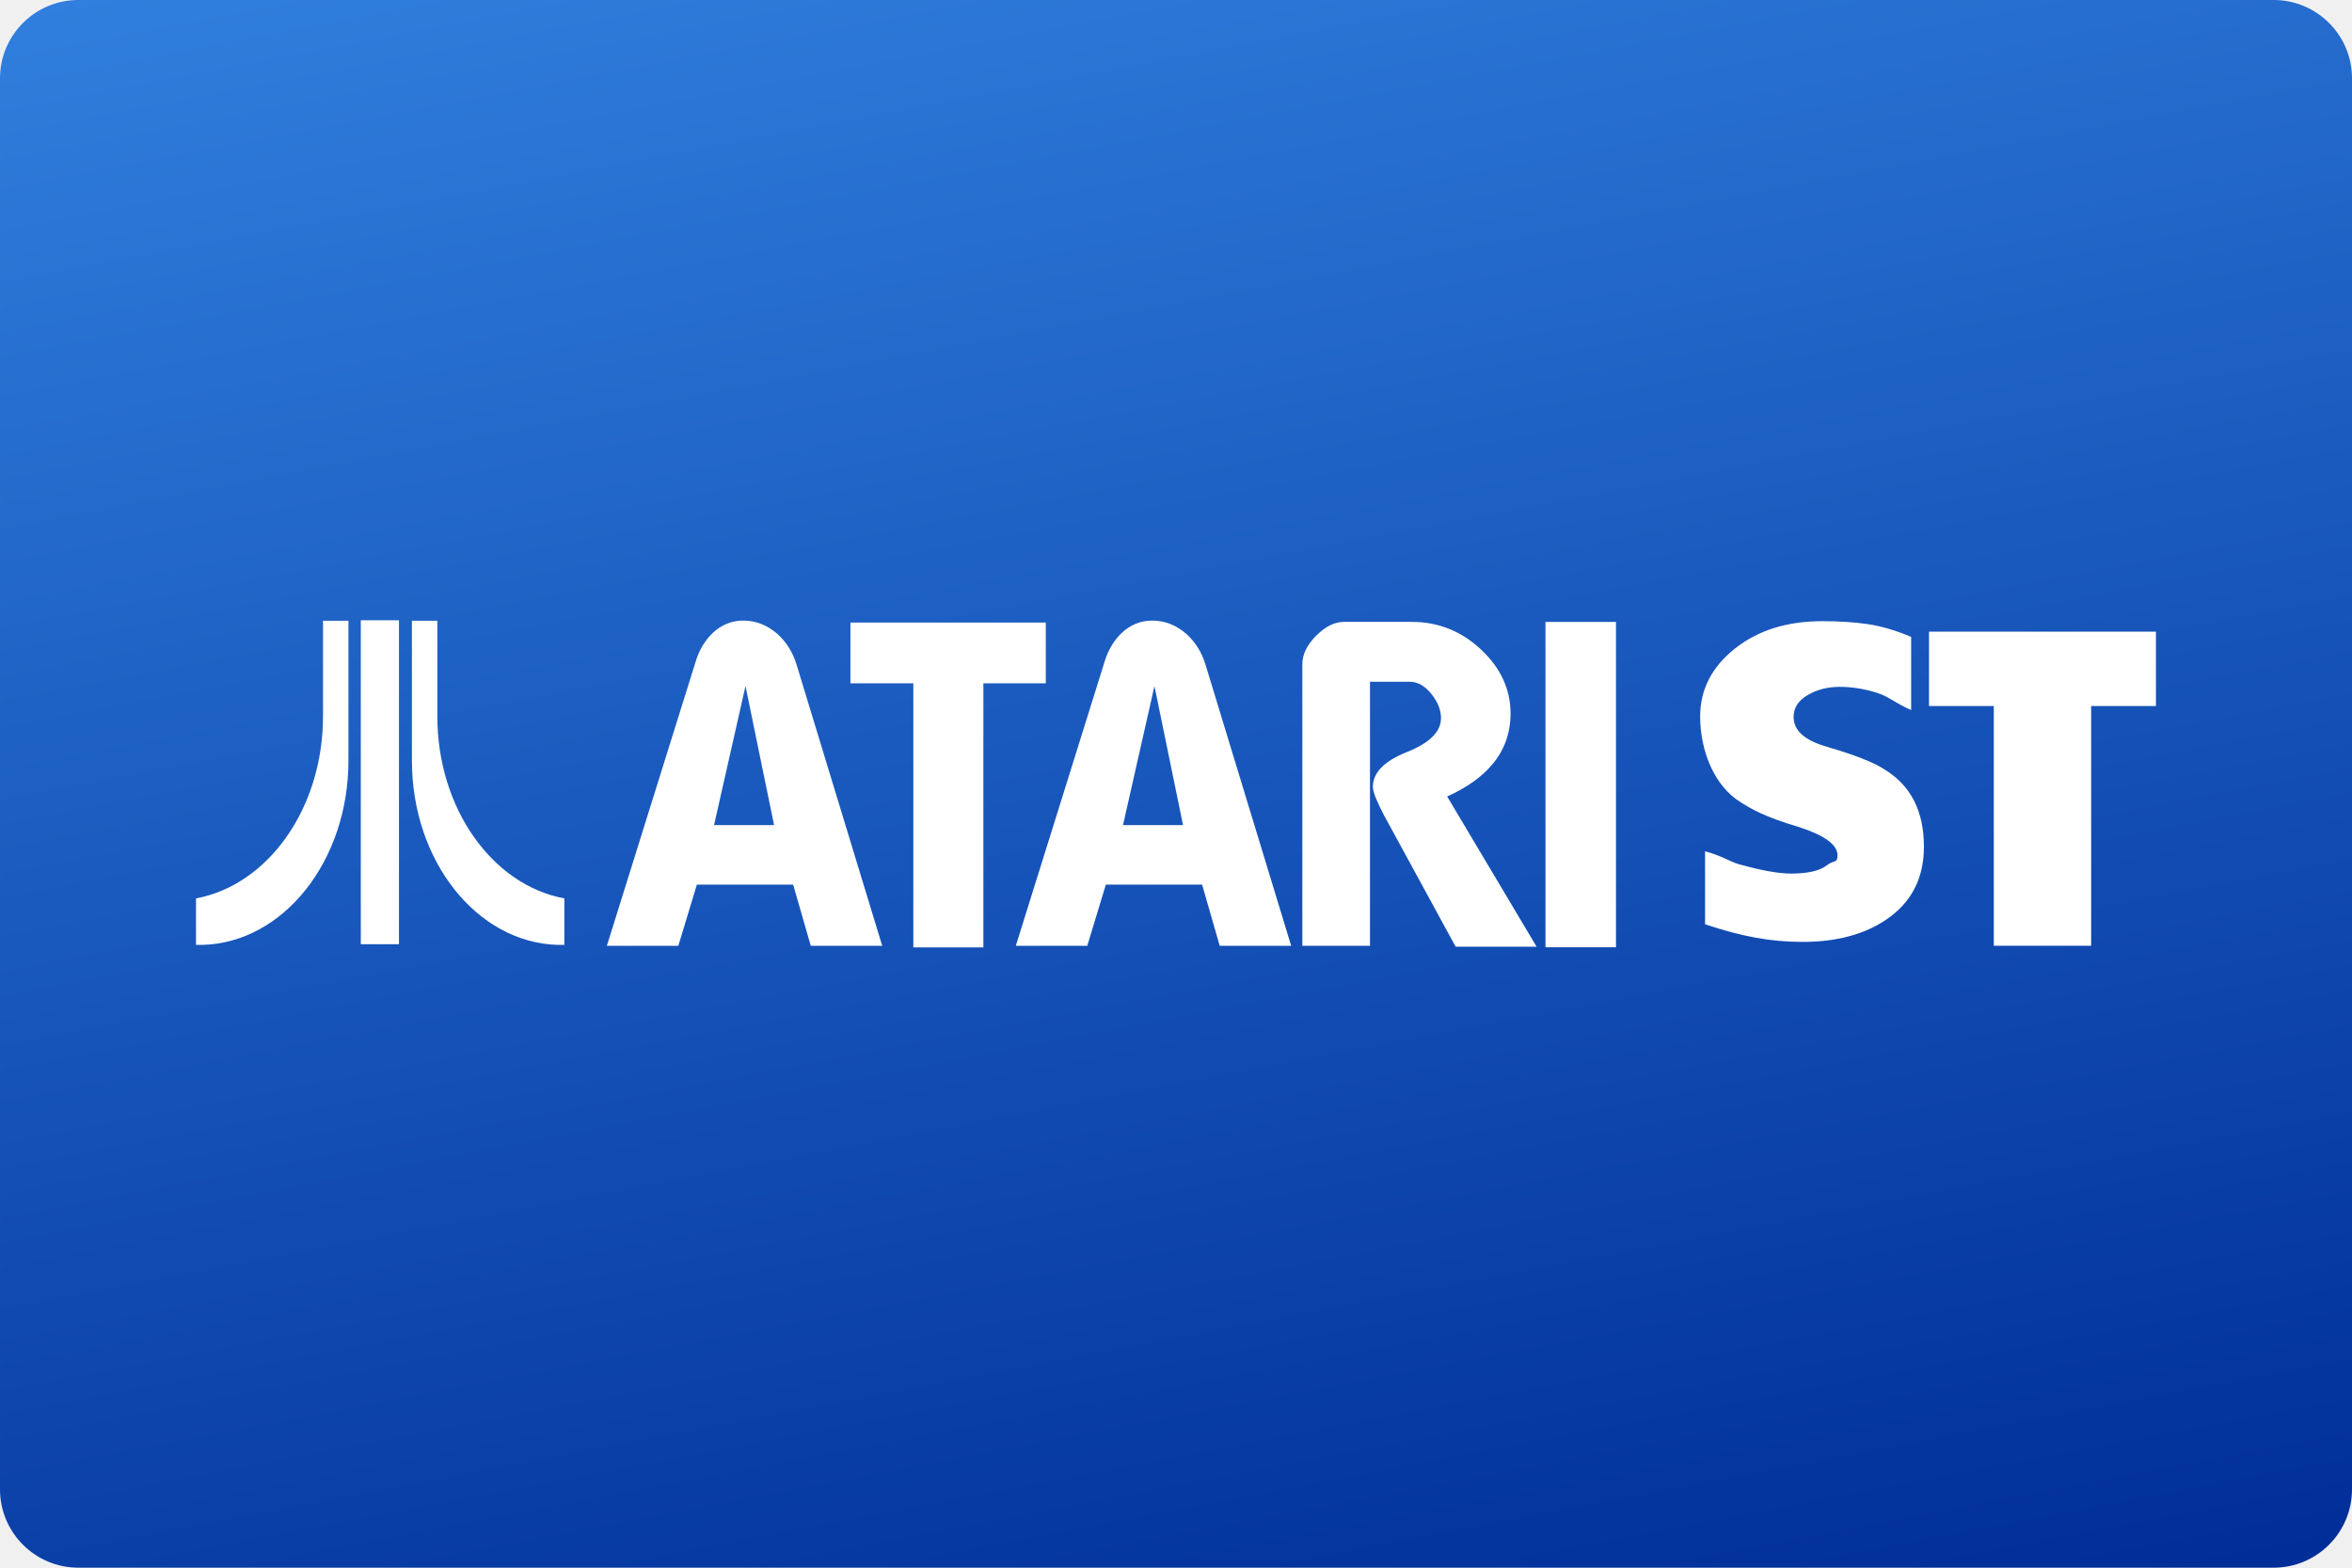
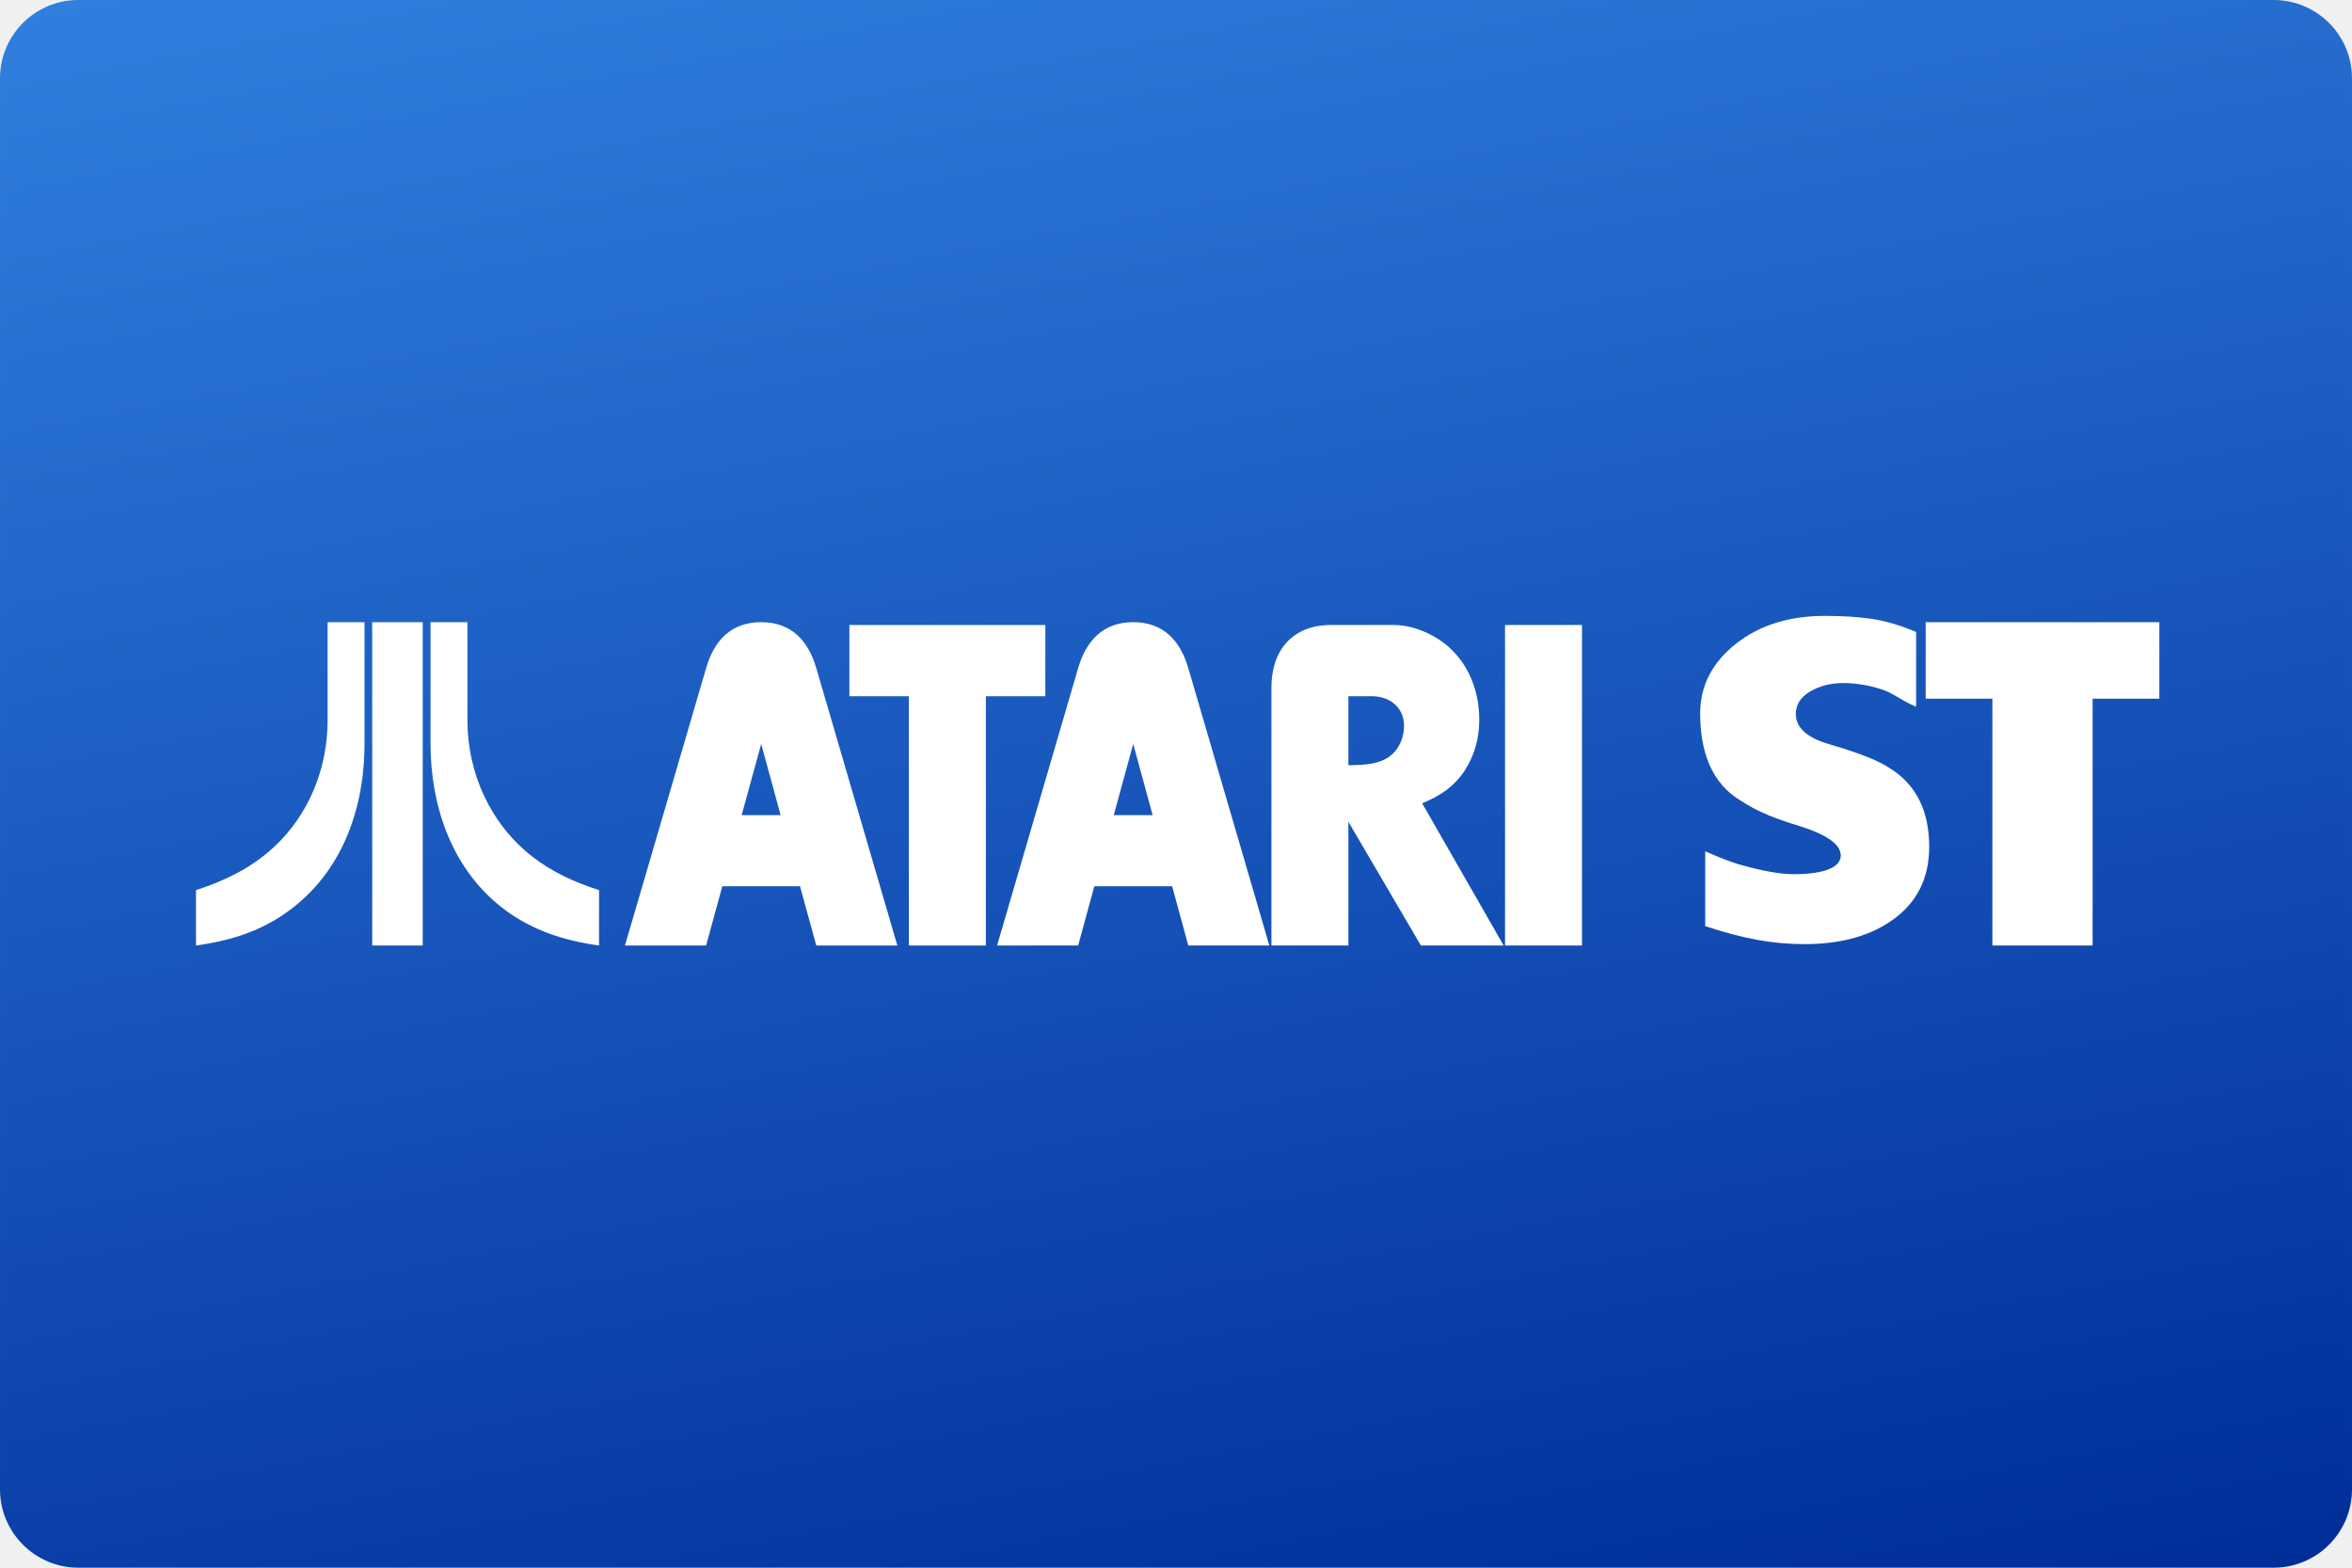
<svg xmlns="http://www.w3.org/2000/svg" width="480" height="320" version="1.1" viewBox="0 0 127 84.667">
  <defs>
    <linearGradient id="a" x1="10.583" x2="32.945" y1="-15.333" y2="101.36" gradientUnits="userSpaceOnUse">
      <stop stop-color="#3689e6" offset="0" />
      <stop stop-color="#002e99" offset="1" />
    </linearGradient>
-     <clipPath id="e">
-       <path d="m249 0h75v124.51h-75z" />
-     </clipPath>
-     <clipPath id="d">
-       <path d="m421 0h90v124.51h-90z" />
-     </clipPath>
-     <clipPath id="c">
-       <path d="m513 0h28v124.51h-28z" />
-     </clipPath>
    <clipPath id="b">
      <path d="m659 4h86.871v120h-86.871z" />
    </clipPath>
  </defs>
  <rect width="127" height="84.667" ry="4.233" fill="url(#a)" stroke-linecap="square" stroke-linejoin="round" stroke-width=".529" style="paint-order:stroke fill markers" />
-   <g transform="matrix(.14189 0 0 .14189 10.583 33.5)" fill="#fff">
-     <g>
-       <path d="m62.715 123.29h14.527v-123.29h-14.527z" />
-       <path d="m0 123.54 2.418 0.019c30.809-0.797 55.594-31.91 55.594-70.152v-53.223h-9.672v36.289c0 35.195-20.98 64.336-48.34 69.379v17.688" />
-       <path d="m140.18 123.54-2.418 0.019c-30.809-0.797-55.59-31.91-55.59-70.152v-53.223h9.668v36.289c0 35.195 20.98 64.336 48.34 69.379v17.688" />
-       <path d="m261.15 123.92h-27.191l-6.715-23.32h-36.625l-7.07 23.32h-27.199l33.906-108.54c1.332-4.211 3.445-7.715 6.352-10.527 3.379-3.152 7.25-4.734 11.602-4.734 4.832 0 9.188 1.699 13.055 5.086 3.387 3.043 5.805 6.898 7.254 11.578zm-41.16-45.949-10.875-52.953-11.969 52.953h22.844" />
-     </g>
-     <g clip-path="url(#e)">
-       <path d="m323.39 24.004h-23.75v100.51h-26.652v-100.51h-23.938v-23.145h74.34v23.145" fill="#fff" />
-     </g>
-     <path d="m416.78 123.92h-27.195l-6.711-23.32h-36.625l-7.07 23.32h-27.199l33.906-108.54c1.332-4.211 3.445-7.715 6.348-10.527 3.383-3.152 7.254-4.734 11.602-4.734 4.836 0 9.191 1.699 13.059 5.086 3.383 3.043 5.801 6.898 7.25 11.578zm-41.16-45.949-10.875-52.953-11.969 52.953h22.844" />
-     <g clip-path="url(#d)">
-       <path d="m510.18 124.25h-30.82l-27.332-50.168c-1.211-2.336-2.207-4.445-2.992-6.316-0.785-1.863-1.176-3.324-1.176-4.383 0-5.375 4.316-9.789 12.961-13.234 8.641-3.449 12.965-7.746 12.965-12.891 0-3.16-1.242-6.254-3.719-9.293-2.477-3.035-5.168-4.559-8.07-4.559h-15.23v100.51h-25.746v-107.17c0-3.742 1.754-7.363 5.258-10.871 3.504-3.508 7.012-5.262 10.52-5.262h25.93c10.031 0 18.793 3.504 26.289 10.52 7.492 7.016 11.238 15.141 11.238 24.379 0 7.363-2.293 13.793-6.891 19.285-3.984 4.793-9.73 8.887-17.227 12.273l34.043 57.184" fill="#fff" />
-     </g>
-     <g clip-path="url(#c)">
-       <path d="m513.55 124.45h26.832v-123.83h-26.832z" fill="#fff" />
-     </g>
-     <path d="m657.57 86.188c0 12.008-4.762 21.246-14.301 27.715-8.352 5.68-19.004 8.516-31.941 8.516-6.051 0-12.004-0.539-17.855-1.613-5.856-1.074-12.246-2.777-19.188-5.09v-27.812c7.117 2.051 8.801 3.672 12.641 4.883 8.566 2.41 15.266 3.621 20.109 3.621 6.367 0 10.898-1.051 13.602-3.156 2.695-2.106 4.051-0.672 4.051-3.797 0-3.969-4.828-7.531-14.488-10.691-13.875-4.102-18.773-7.25-22.305-9.453-10.324-6.344-15.48-19.938-15.48-32.688 0-10.215 4.387-18.816 13.16-25.801 8.773-6.988 19.863-10.48 33.281-10.48 6.473 0 12.262 0.375 17.344 1.117 5.09 0.75 10.59 2.371 16.508 4.871v27.84c-6.504-2.879-8.32-5.07-13.062-6.574-4.727-1.504-9.461-2.258-14.207-2.258-4.496 0-8.531 1.039-12.102 3.117-3.57 2.082-5.356 4.867-5.356 8.359 0 5.09 4.121 8.84 12.379 11.246 15.164 4.406 20.059 7.328 22.285 8.758 9.949 6.082 14.926 15.875 14.926 29.371" />
-     <g clip-path="url(#b)">
-       <path d="m745.87 32.637-24.66-0.008v91.262h-37.051v-91.262h-24.656v-28.289h86.363l4e-3 28.297" fill="#fff" />
-     </g>
+   <path d="m104.17 45.728c0 1.744-0.691 3.085-2.077 4.025-1.213 0.825-2.76 1.237-4.638 1.237-0.879 0-1.743-0.078-2.593-0.234-0.85-0.156-1.778-0.403-2.786-0.739v-4.039c0.97 0.418 1.278 0.533 1.836 0.709 1.244 0.35 2.217 0.526 2.92 0.526 0.852 3e-3 2.547-0.1 2.563-1.01 0-0.576-0.701-1.094-2.104-1.552-2.015-0.596-2.726-1.053-3.239-1.373-1.684-0.972-2.248-2.766-2.248-4.747 0-1.483 0.637-2.732 1.911-3.747 1.274-1.015 2.884-1.522 4.833-1.522 0.94 0 1.781 0.054 2.519 0.162 0.739 0.109 1.538 0.344 2.397 0.707v4.043c-0.944-0.418-1.208-0.736-1.897-0.955-0.686-0.218-1.374-0.328-2.063-0.328-0.653 0-1.239 0.151-1.757 0.453-0.518 0.302-0.778 0.707-0.778 1.214 0 0.739 0.598 1.284 1.798 1.633 2.202 0.64 2.913 1.064 3.236 1.272 1.445 0.883 2.167 2.305 2.167 4.265" fill="#fff" stroke-width=".145" />
+   <g transform="matrix(.14607 0 0 .14607 7.6472 32.968)" clip-path="url(#b)" fill="#fff">
+     <path d="m745.87 32.637-24.66-0.008v91.262h-37.051v-91.262h-24.656v-28.289h86.363l4e-3 28.297" fill="#fff" />
  </g>
  <style type="text/css">.st0{fill:#FC0C18;}
	.st1{fill:#FC0C18;}</style>
+   <path d="m17.689 33.602v5.303c0 2.58-1.003 5.101-2.919 6.863-1.204 1.109-2.645 1.809-4.187 2.307v2.99c1.643-0.225 3.185-0.665 4.591-1.584 3.185-2.082 4.508-5.634 4.508-9.318v-6.56zm2.409 0v17.463h2.728v-17.463zm3.149 0v6.56c0 3.316 1.109 6.649 3.761 8.779 1.572 1.257 3.381 1.857 5.339 2.123v-2.99c-1.305-0.421-2.533-0.973-3.619-1.821-2.254-1.768-3.488-4.508-3.488-7.349v-5.303zm17.855 0c-1.636 0-2.546 1.002-2.973 2.479l-4.384 14.983h4.384l0.873-3.2h4.195l0.879 3.2h4.378l-4.378-14.983c-0.433-1.478-1.343-2.479-2.973-2.479zm20.088 0c-1.63 0-2.54 1.002-2.973 2.479l-4.378 14.983h4.378l0.873-3.2h4.201l0.873 3.2h4.377l-4.377-14.983c-0.433-1.478-1.344-2.479-2.974-2.479zm-15.326 0.152v3.848h3.212v13.463h4.158v-13.463h3.211v-3.848zm26.005 0c-2.07 0-3.217 1.357-3.217 3.377v13.933h4.158v-6.68l3.913 6.68h4.47l-4.401-7.681c0.946-0.385 1.721-0.892 2.295-1.765 0.537-0.824 0.788-1.765 0.788-2.748 0-1.74-0.72-3.389-2.21-4.353-0.702-0.452-1.575-0.764-2.418-0.764zm9.397 0v17.31h4.157v-17.31zm-8.457 3.848h1.27c0.958 0 1.734 0.598 1.734 1.599 0 0.519-0.183 1.062-0.544 1.441-0.617 0.659-1.624 0.678-2.46 0.684zm-31.707 2.576 1.05 3.846h-2.106zm20.088 0 1.05 3.846h-2.1z" fill="#fff" fill-rule="evenodd" />
</svg>
